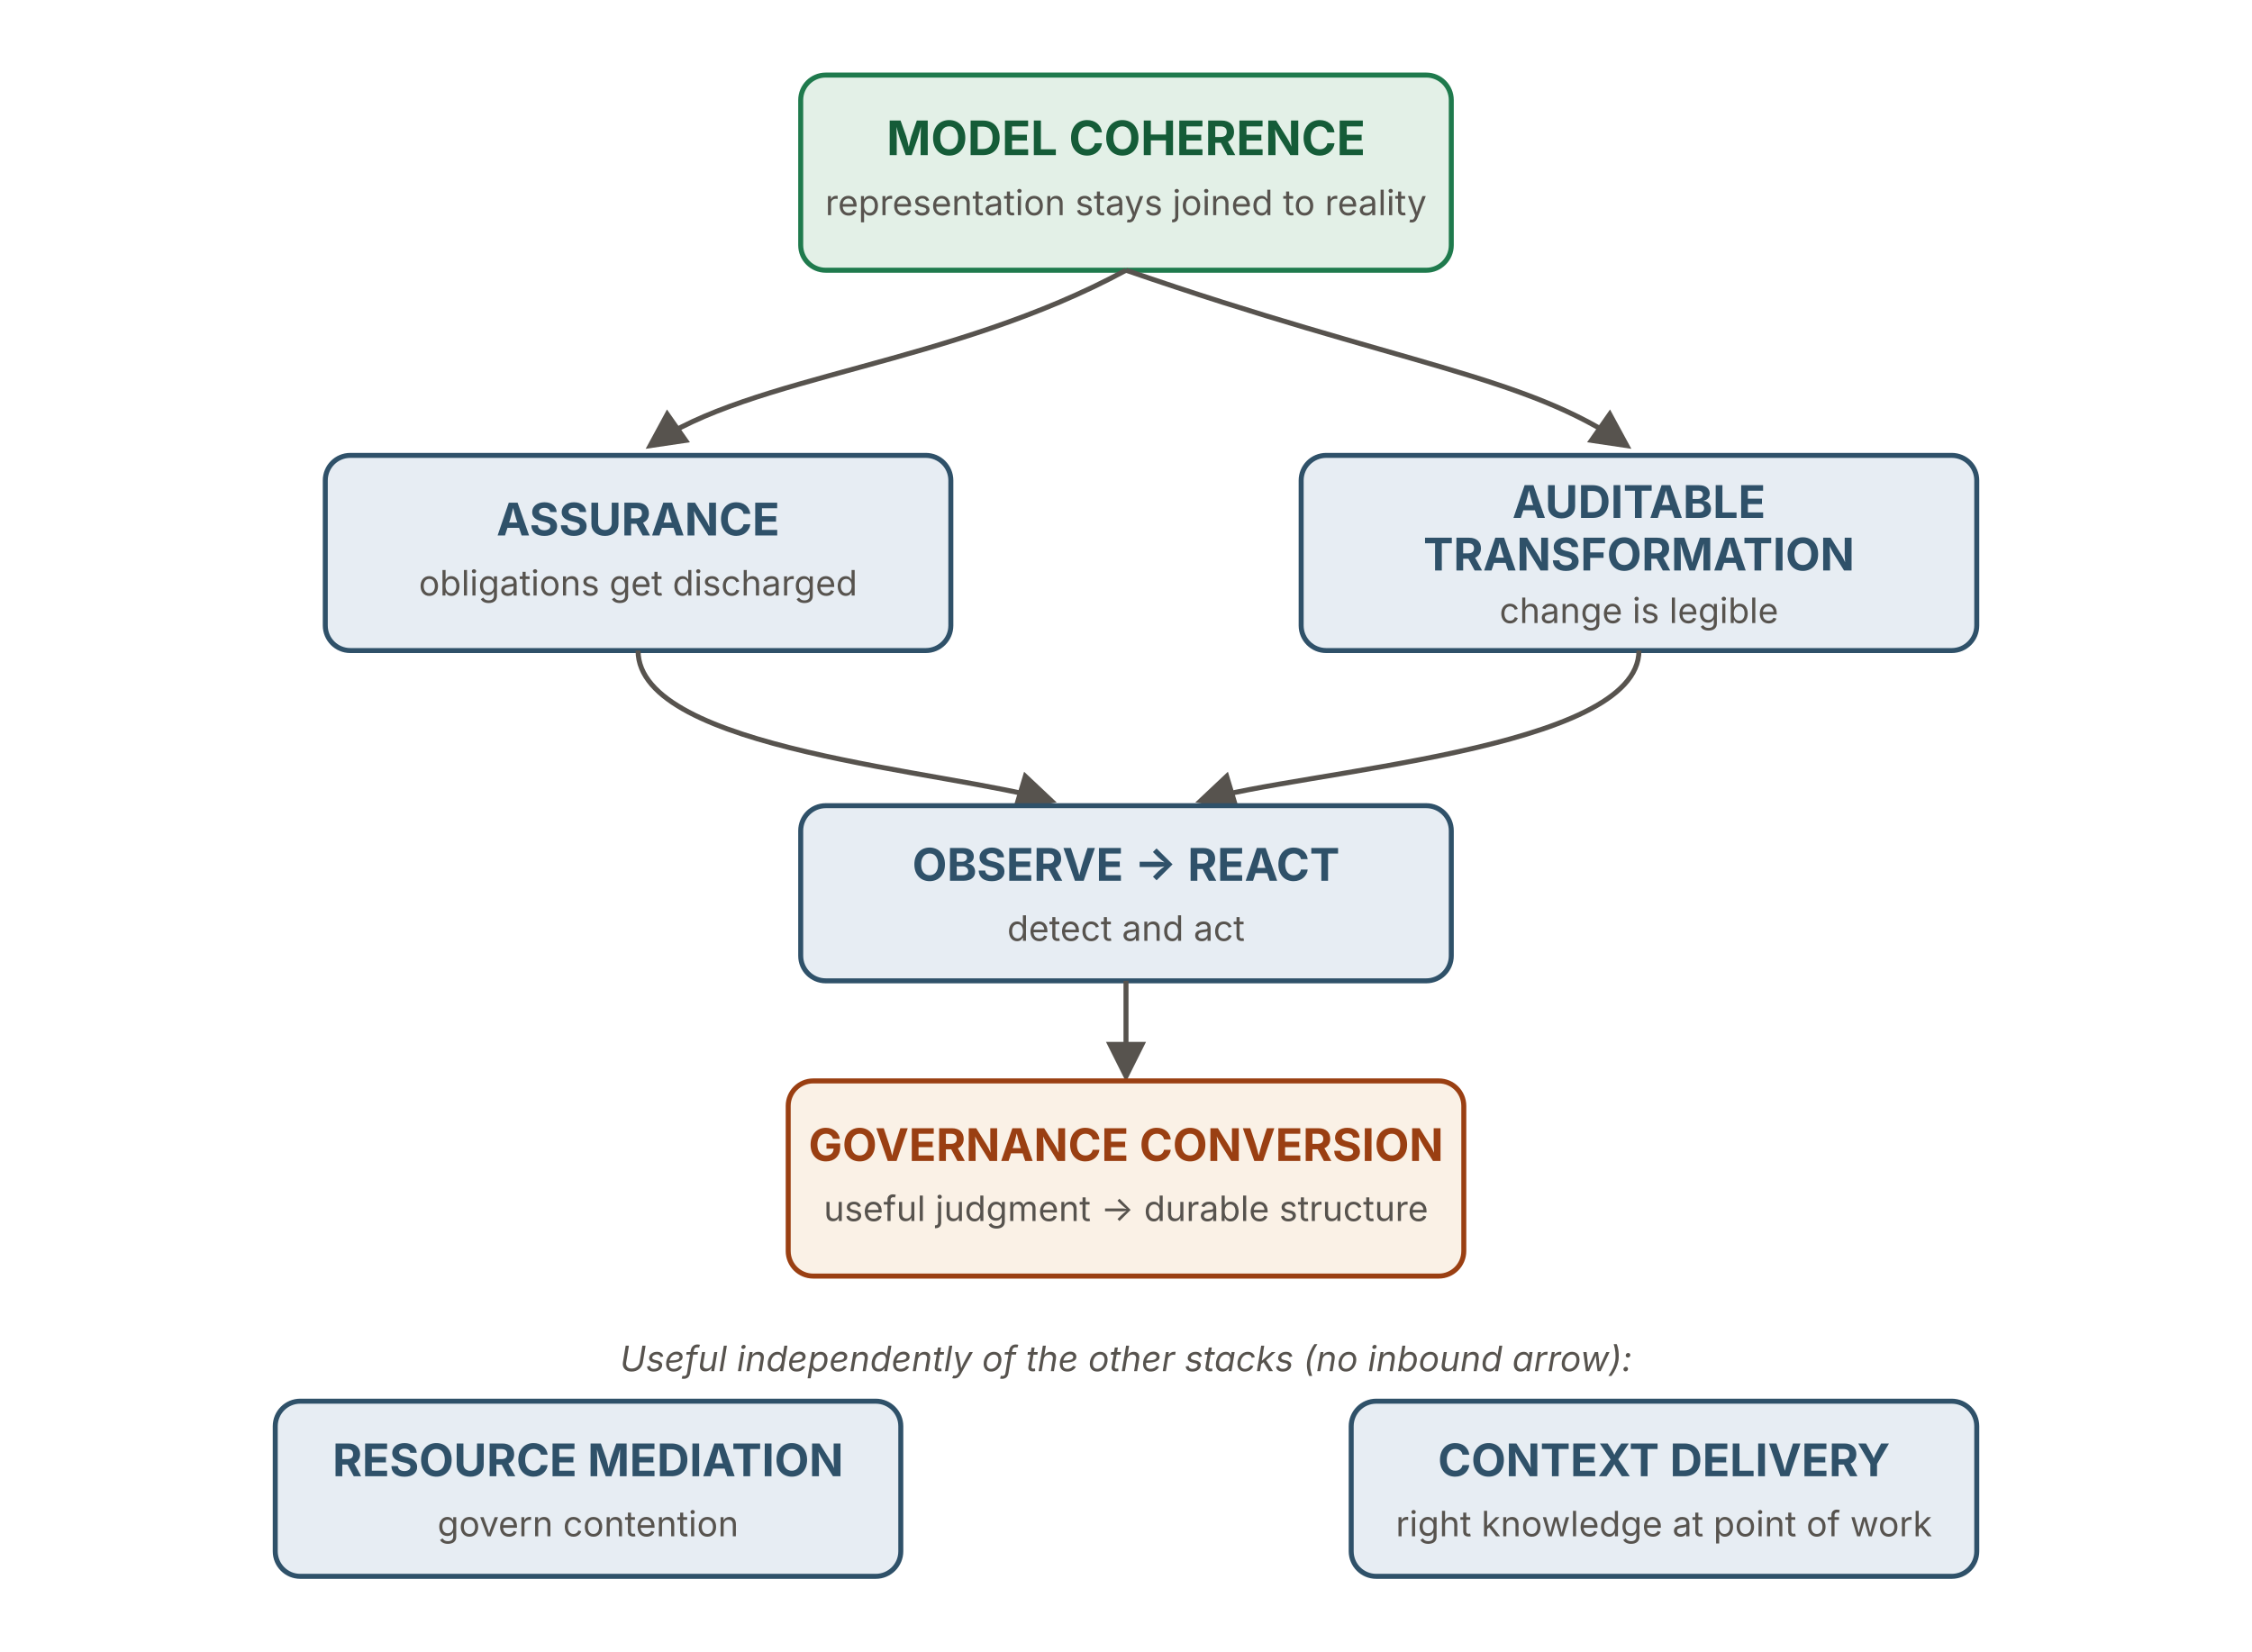
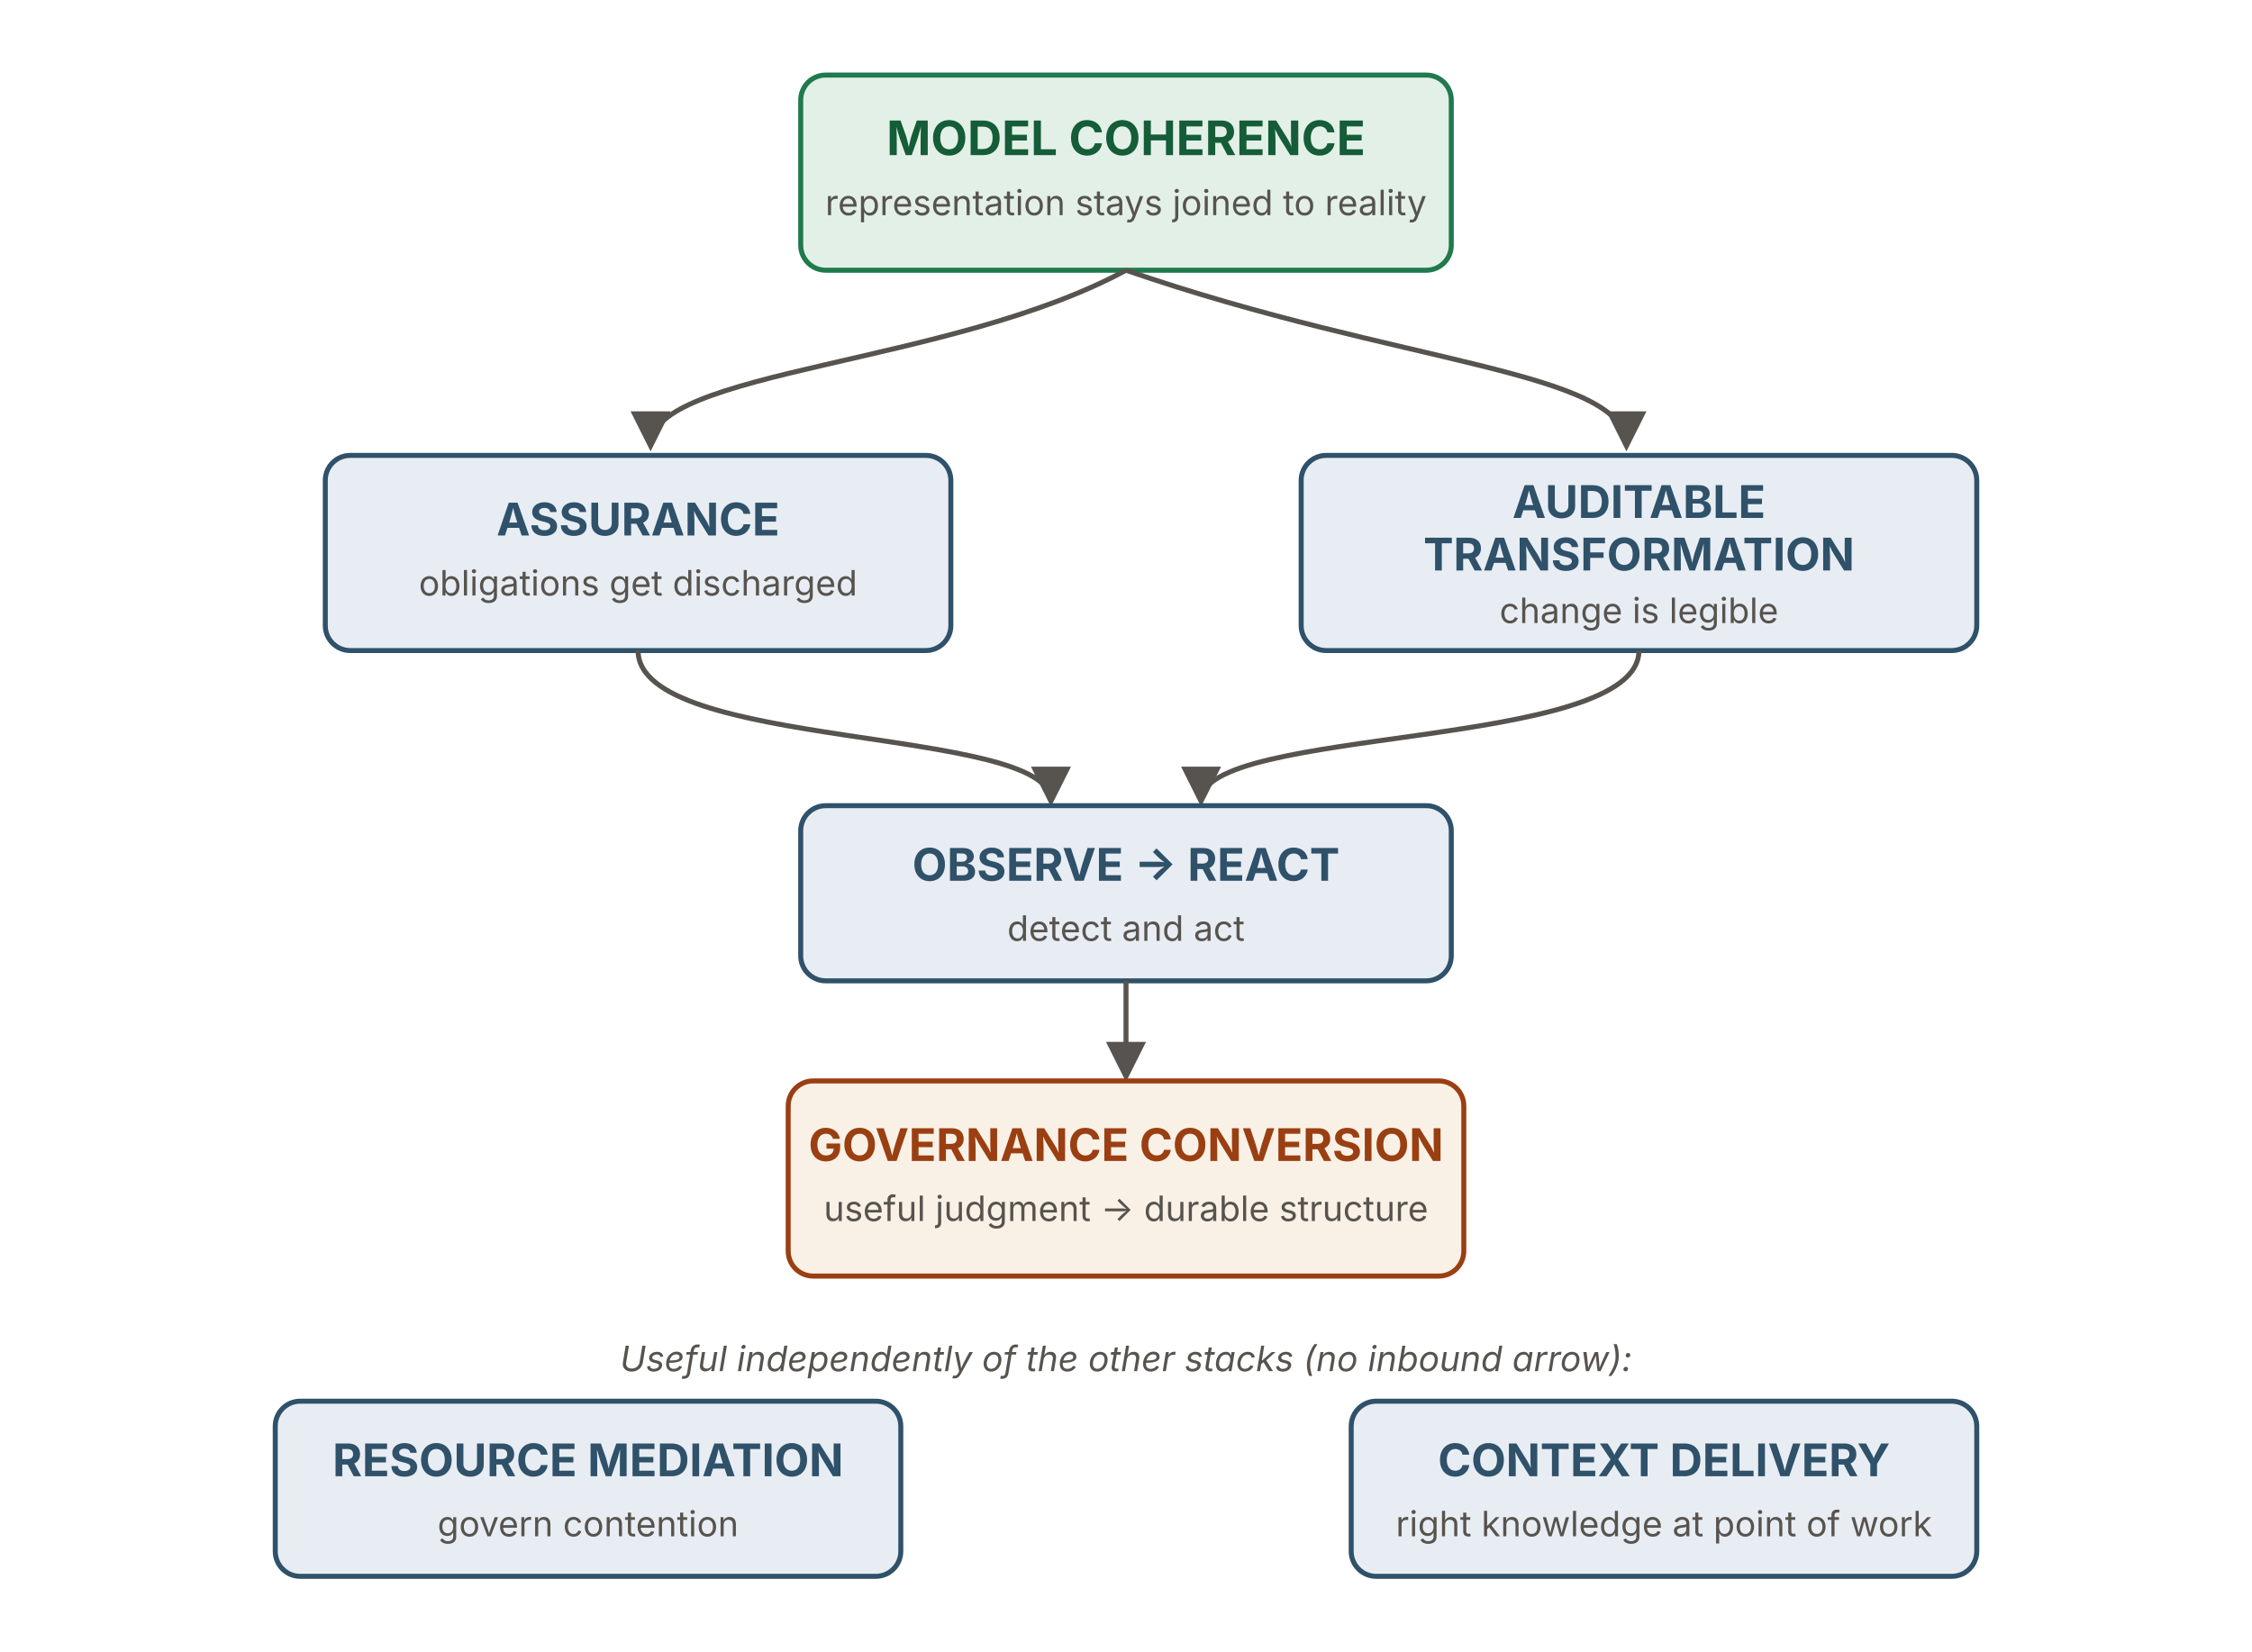
<svg xmlns="http://www.w3.org/2000/svg" viewBox="0 0 900 660" width="900" height="660" role="img" aria-labelledby="cmTitle cmDesc" font-family="'Source Sans 3', -apple-system, 'Segoe UI', sans-serif">
  <defs>
    <marker id="ah" viewBox="0 0 10 10" refX="8.5" refY="5" markerWidth="8" markerHeight="8" orient="auto">
      <path d="M0,0 L10,5 L0,10 z" fill="#57534e" />
    </marker>
  </defs>
-   <rect x="320" y="30" width="260" height="78" rx="10" fill="#e3f0e7" stroke="#1f7a4d" stroke-width="2" />
+   <rect id="model-coherence" x="320" y="30" width="260" height="78" rx="10" fill="#e3f0e7" stroke="#1f7a4d" stroke-width="2" />
  <text x="450" y="62" text-anchor="middle" font-size="19" font-weight="700" fill="#155c38">MODEL COHERENCE</text>
  <text x="450" y="86" text-anchor="middle" font-size="14" fill="#57534e">representation stays joined to reality</text>
  <g stroke="#57534e" stroke-width="2" fill="none" marker-end="url(#ah)">
-     <path d="M450,108 C380,146 300,150 260,178" />
-     <path d="M450,108 C560,146 610,150 650,178" />
+     <path d="M450,108 C380,146 260,148 260,178" />
+     <path d="M450,108 C560,146 650,148 650,178" />
  </g>
-   <rect x="130" y="182" width="250" height="78" rx="10" fill="#e7edf3" stroke="#2f5169" stroke-width="2" />
+   <rect id="assurance" x="130" y="182" width="250" height="78" rx="10" fill="#e7edf3" stroke="#2f5169" stroke-width="2" />
  <text x="255" y="214" text-anchor="middle" font-size="18" font-weight="700" fill="#2f5169">ASSURANCE</text>
  <text x="255" y="238" text-anchor="middle" font-size="14" fill="#57534e">obligations get discharged</text>
-   <rect x="520" y="182" width="270" height="78" rx="10" fill="#e7edf3" stroke="#2f5169" stroke-width="2" />
+   <rect id="auditable" x="520" y="182" width="270" height="78" rx="10" fill="#e7edf3" stroke="#2f5169" stroke-width="2" />
  <text x="655" y="207" text-anchor="middle" font-size="18" font-weight="700" fill="#2f5169">AUDITABLE</text>
  <text x="655" y="228" text-anchor="middle" font-size="18" font-weight="700" fill="#2f5169">TRANSFORMATION</text>
  <text x="655" y="249" text-anchor="middle" font-size="14" fill="#57534e">change is legible</text>
  <g stroke="#57534e" stroke-width="2" fill="none" marker-end="url(#ah)">
-     <path d="M255,260 C255,300 380,308 420,320" />
-     <path d="M655,260 C655,300 520,308 480,320" />
+     <path d="M255,260 C255,300 420,290 420,320" />
+     <path d="M655,260 C655,300 480,290 480,320" />
  </g>
-   <rect x="320" y="322" width="260" height="70" rx="10" fill="#e7edf3" stroke="#2f5169" stroke-width="2" />
+   <rect id="observe-react" x="320" y="322" width="260" height="70" rx="10" fill="#e7edf3" stroke="#2f5169" stroke-width="2" />
  <text x="450" y="352" text-anchor="middle" font-size="18" font-weight="700" fill="#2f5169">OBSERVE → REACT</text>
  <text x="450" y="376" text-anchor="middle" font-size="14" fill="#57534e">detect and act</text>
  <line x1="450" y1="392" x2="450" y2="430" stroke="#57534e" stroke-width="2" marker-end="url(#ah)" />
-   <rect x="315" y="432" width="270" height="78" rx="10" fill="#faf1e6" stroke="#9a3f12" stroke-width="2" />
+   <rect id="governance-conversion" x="315" y="432" width="270" height="78" rx="10" fill="#faf1e6" stroke="#9a3f12" stroke-width="2" />
  <text x="450" y="464" text-anchor="middle" font-size="18" font-weight="700" fill="#9a3f12">GOVERNANCE CONVERSION</text>
  <text x="450" y="488" text-anchor="middle" font-size="14" fill="#57534e">useful judgment → durable structure</text>
  <text x="450" y="548" text-anchor="middle" font-size="14" font-style="italic" fill="#57534e">Useful independently of the other stacks (no inbound arrow):</text>
  <rect x="110" y="560" width="250" height="70" rx="10" fill="#e7edf3" stroke="#2f5169" stroke-width="2" />
  <text x="235" y="590" text-anchor="middle" font-size="18" font-weight="700" fill="#2f5169">RESOURCE MEDIATION</text>
  <text x="235" y="614" text-anchor="middle" font-size="14" fill="#57534e">govern contention</text>
  <rect x="540" y="560" width="250" height="70" rx="10" fill="#e7edf3" stroke="#2f5169" stroke-width="2" />
  <text x="665" y="590" text-anchor="middle" font-size="18" font-weight="700" fill="#2f5169">CONTEXT DELIVERY</text>
  <text x="665" y="614" text-anchor="middle" font-size="14" fill="#57534e">right knowledge at point of work</text>
</svg>
